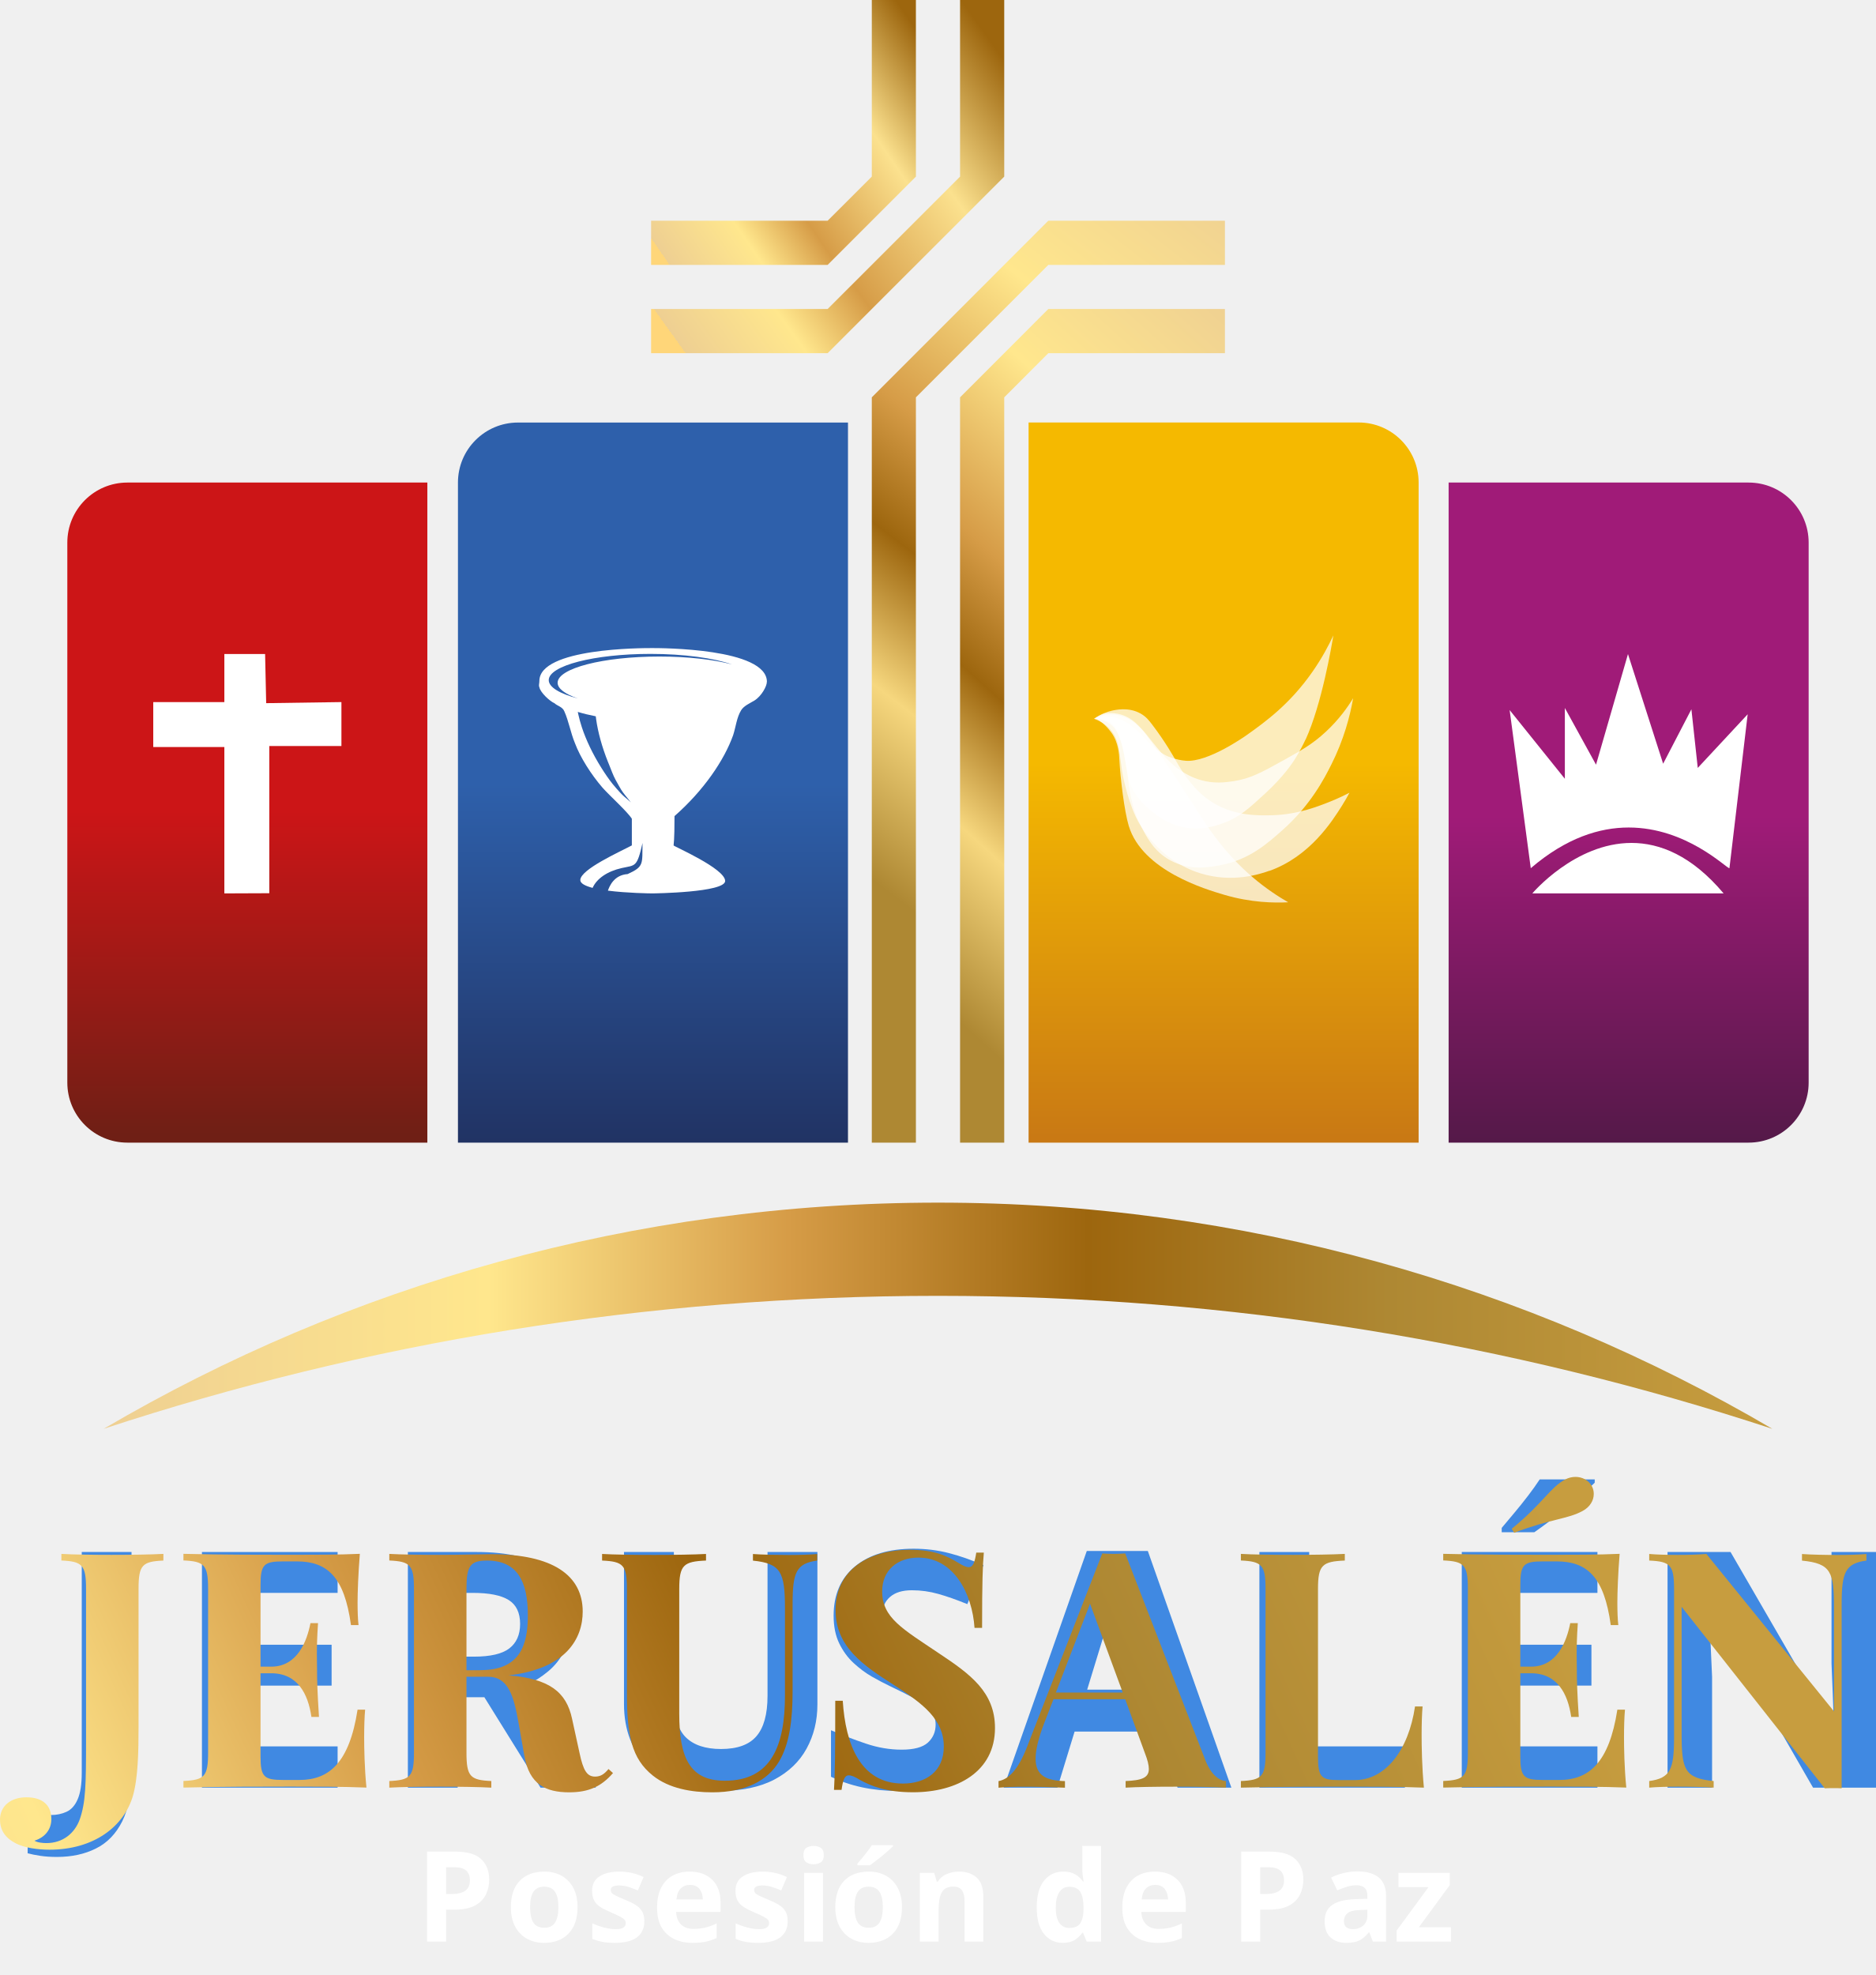
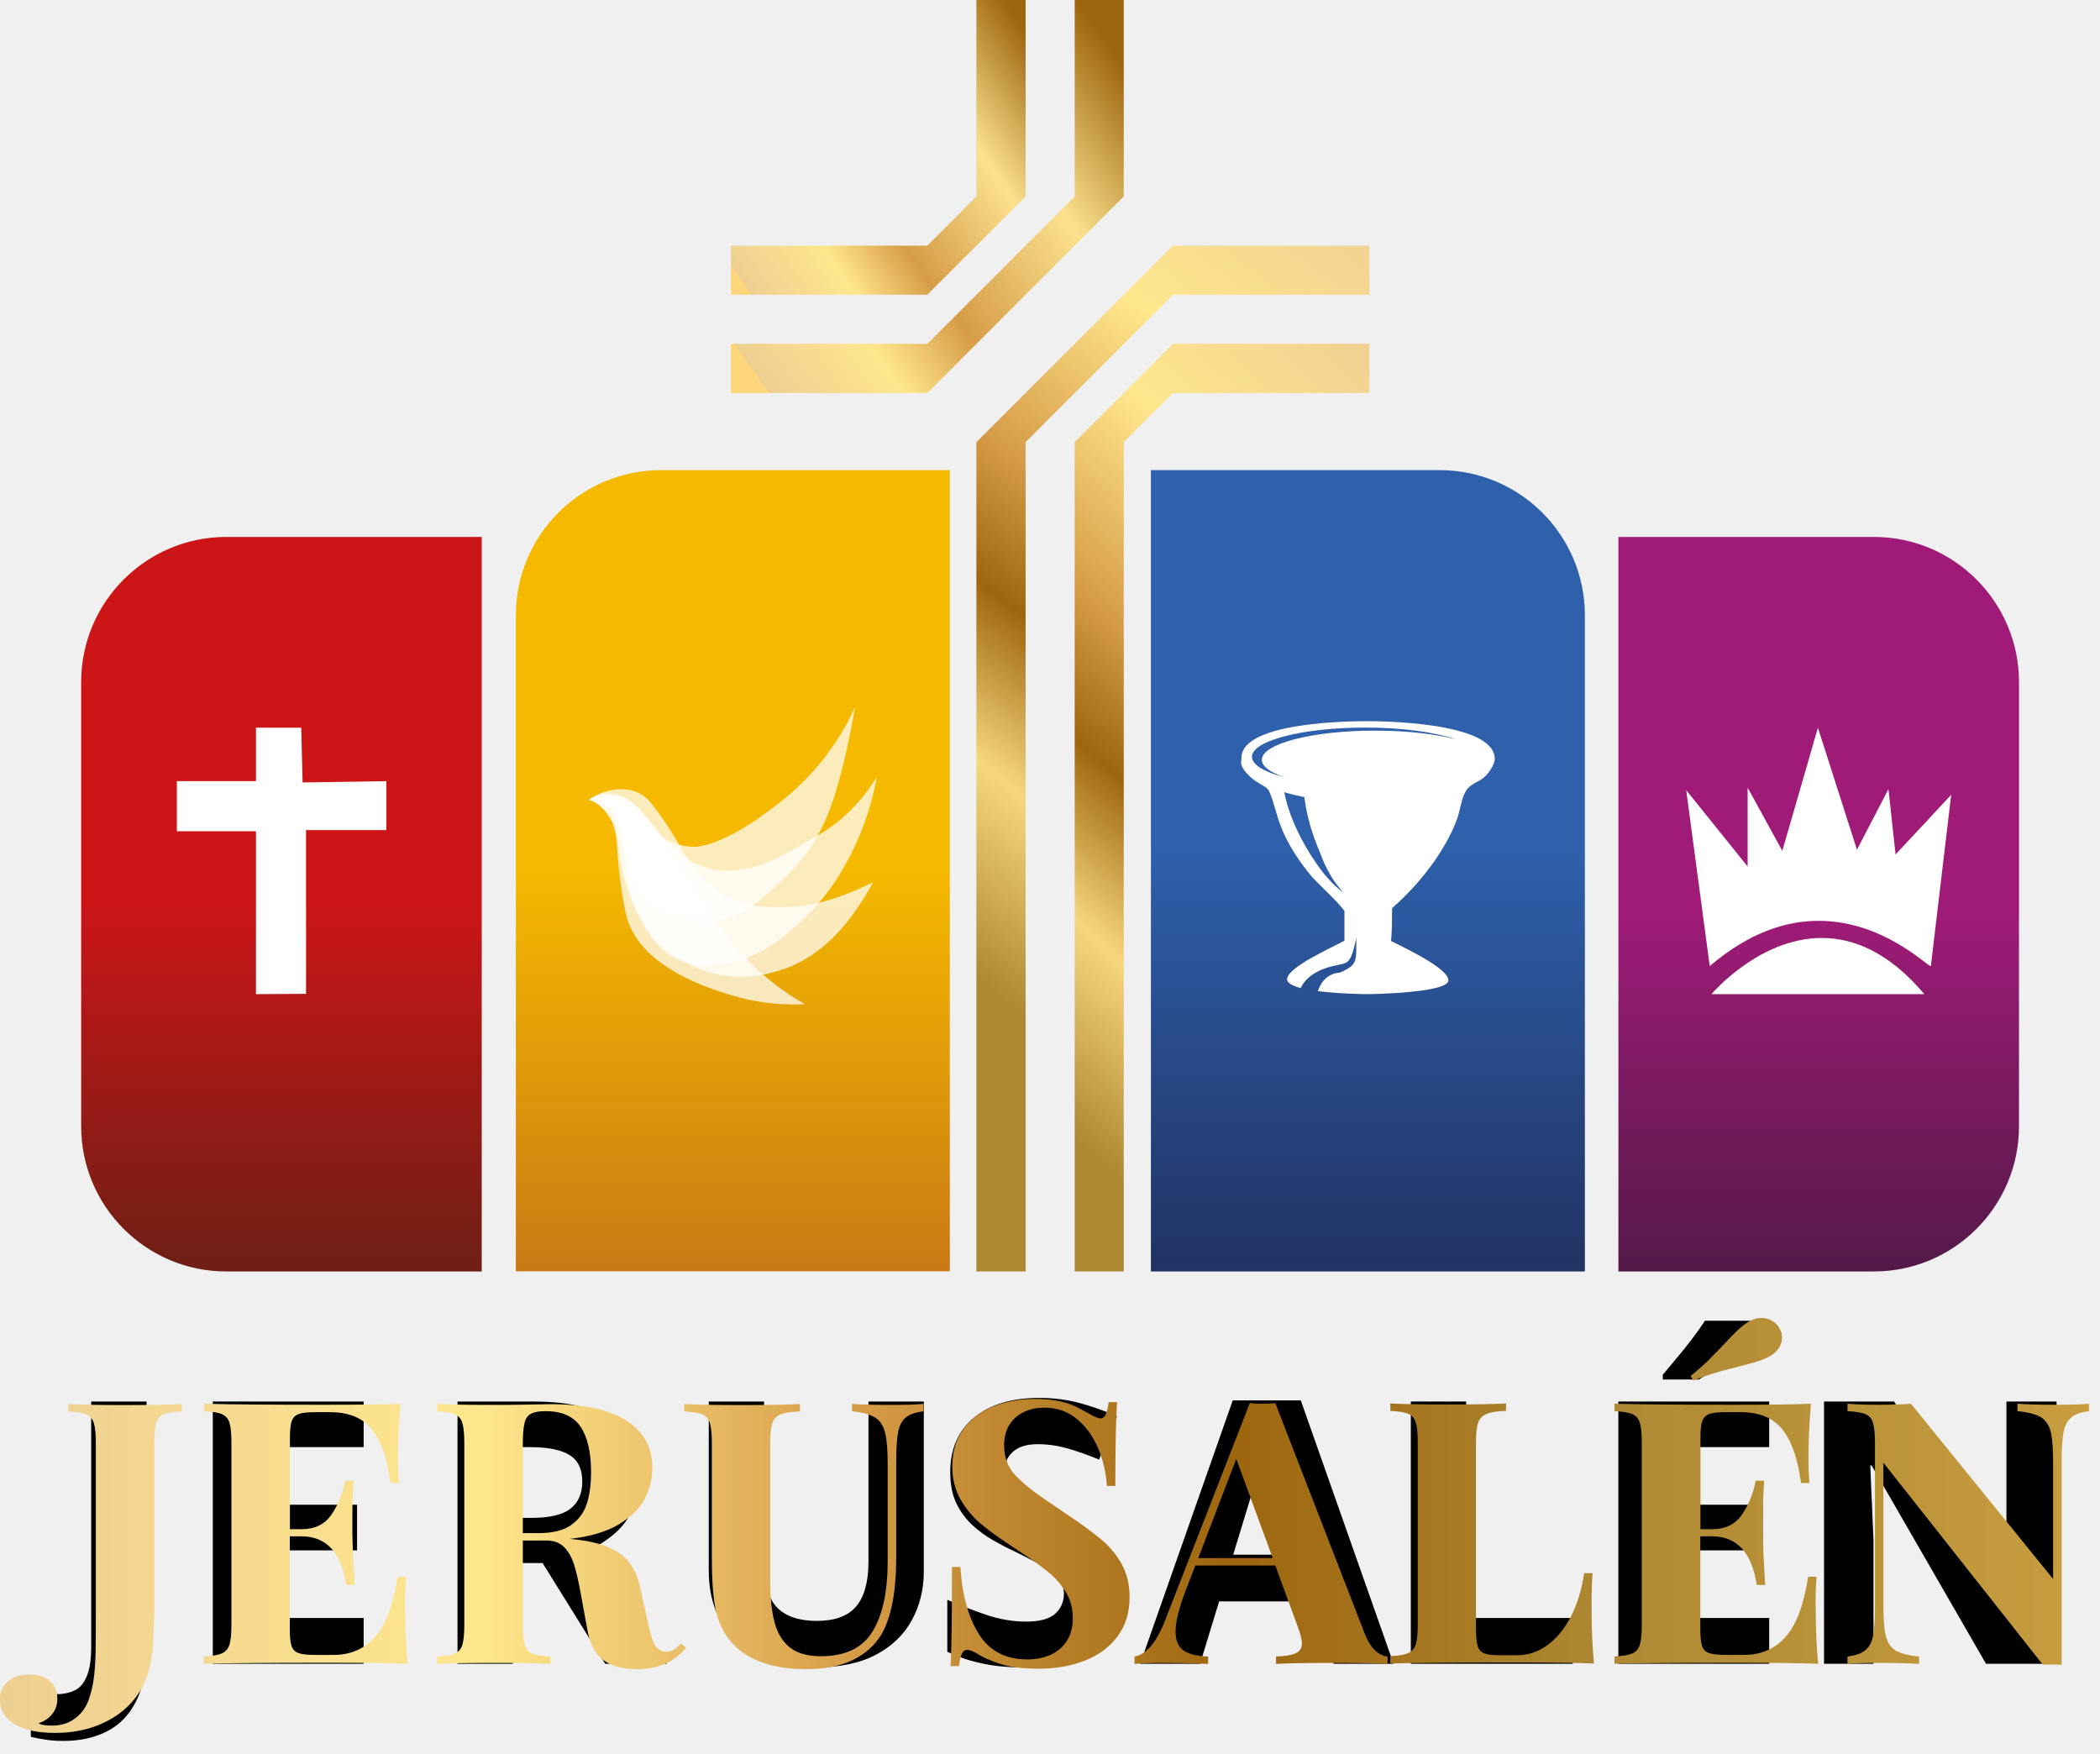
- <svg xmlns="http://www.w3.org/2000/svg" xmlns:xlink="http://www.w3.org/1999/xlink" viewBox="0 0 312.64 329.1">
+ <svg xmlns="http://www.w3.org/2000/svg" xmlns:xlink="http://www.w3.org/1999/xlink" viewBox="0 0 144.64 120.75">
  <defs>
    <style>
      .cls-1 {
+         letter-spacing: 0em;
+       }
+ 
+       .cls-2 {
        fill: #ddd;
        mix-blend-mode: hard-light;
      }

-       .cls-2 {
-         letter-spacing: -.02em;
-       }
- 
      .cls-3 {
-         fill: url(#Degradado_sin_nombre_33-8);
+         letter-spacing: -.01em;
      }

      .cls-4 {
        fill: url(#Nueva_muestra_de_degradado_3);
      }

      .cls-5 {
+         fill: url(#Degradado_sin_nombre_11);
+       }
+ 
+       .cls-6 {
        letter-spacing: 0em;
      }

-       .cls-6 {
-         fill: url(#Degradado_sin_nombre_11);
+       .cls-7 {
+         fill: url(#Degradado_sin_nombre_9-2);
      }

-       .cls-7 {
-         fill: #4089e2;
+       .cls-8, .cls-9 {
+         fill: #fff;
+       }
+ 
+       .cls-10 {
+         fill: url(#Nueva_muestra_de_degradado_5);
+       }
+ 
+       .cls-11 {
+         fill: url(#Degradado_sin_nombre_11-2);
+       }
+ 
+       .cls-12 {
+         isolation: isolate;
+       }
+ 
+       .cls-13 {
+         fill: url(#Nueva_muestra_de_degradado_4);
+       }
+ 
+       .cls-9 {
+         mix-blend-mode: screen;
+       }
+ 
+       .cls-14 {
+         fill: url(#Degradado_sin_nombre_9);
+       }
+ 
+       .cls-15 {
+         fill: url(#Nueva_muestra_de_degradado_2);
+       }
+ 
+       .cls-16 {
        font-family: PlayfairDisplaySC-Bold, 'Playfair Display SC';
-         font-size: 55px;
+         font-size: 25.3px;
        font-weight: 700;
      }

-       .cls-8 {
-         fill: url(#Degradado_sin_nombre_9-2);
-       }
- 
-       .cls-9, .cls-10, .cls-11 {
-         fill: #fff;
-       }
- 
-       .cls-12 {
+       .cls-17 {
        letter-spacing: -.02em;
      }

-       .cls-13 {
-         fill: url(#Degradado_sin_nombre_33-10);
-       }
- 
-       .cls-14 {
+       .cls-18 {
        letter-spacing: 0em;
      }

-       .cls-15 {
-         fill: url(#Nueva_muestra_de_degradado_5);
-       }
- 
-       .cls-16 {
-         letter-spacing: -.02em;
-       }
- 
-       .cls-17 {
-         fill: url(#Degradado_sin_nombre_11-2);
-       }
- 
-       .cls-18 {
-         isolation: isolate;
-       }
- 
      .cls-19 {
-         letter-spacing: 0em;
-       }
- 
-       .cls-20 {
-         fill: url(#Nueva_muestra_de_degradado_4);
-       }
- 
-       .cls-10 {
-         mix-blend-mode: screen;
-       }
- 
-       .cls-21 {
-         letter-spacing: 0em;
-       }
- 
-       .cls-22 {
-         letter-spacing: 0em;
-       }
- 
-       .cls-23 {
-         fill: url(#Degradado_sin_nombre_33-7);
-       }
- 
-       .cls-24 {
-         fill: url(#Degradado_sin_nombre_9);
-       }
- 
-       .cls-25 {
-         fill: url(#Nueva_muestra_de_degradado_2);
-       }
- 
-       .cls-26 {
-         letter-spacing: 0em;
-       }
- 
-       .cls-11 {
-         font-family: Montserrat-SemiBold, Montserrat;
-         font-size: 21px;
-         font-weight: 600;
-       }
- 
-       .cls-27 {
-         fill: url(#Degradado_sin_nombre_33-2);
-       }
- 
-       .cls-28 {
-         fill: url(#Degradado_sin_nombre_33-6);
-       }
- 
-       .cls-29 {
-         letter-spacing: -.03em;
-       }
- 
-       .cls-30 {
-         letter-spacing: .02em;
-       }
- 
-       .cls-31 {
-         letter-spacing: 0em;
-       }
- 
-       .cls-32 {
-         fill: url(#Degradado_sin_nombre_33-4);
-       }
- 
-       .cls-33 {
-         letter-spacing: -.02em;
-       }
- 
-       .cls-34 {
-         letter-spacing: -.01em;
-       }
- 
-       .cls-35 {
-         letter-spacing: 0em;
-       }
- 
-       .cls-36 {
-         fill: url(#Degradado_sin_nombre_33-3);
-       }
- 
-       .cls-37 {
-         fill: url(#Degradado_sin_nombre_33-5);
-       }
- 
-       .cls-38 {
-         fill: url(#Degradado_sin_nombre_33);
-       }
- 
-       .cls-39 {
-         fill: url(#Degradado_sin_nombre_33-9);
-       }
- 
-       .cls-40 {
-         letter-spacing: -.01em;
+         fill: url(#Degradado_sin_nombre_20);
      }
    </style>
-     <linearGradient id="Nueva_muestra_de_degradado_2" data-name="Nueva muestra de degradado 2" x1="108.82" y1="190.23" x2="108.82" y2="130.61" gradientUnits="userSpaceOnUse">
+     <linearGradient id="Nueva_muestra_de_degradado_4" data-name="Nueva muestra de degradado 4" x1="50.48" y1="87.49" x2="50.48" y2="60.07" gradientUnits="userSpaceOnUse">
+       <stop offset="0" stop-color="#c97914" />
+       <stop offset="1" stop-color="#f5b900" />
+     </linearGradient>
+     <linearGradient id="Nueva_muestra_de_degradado_3" data-name="Nueva muestra de degradado 3" x1="19.39" y1="86.95" x2="19.39" y2="62.15" gradientUnits="userSpaceOnUse">
+       <stop offset="0" stop-color="#6f1f15" />
+       <stop offset="1" stop-color="#cc1517" />
+     </linearGradient>
+     <linearGradient id="Nueva_muestra_de_degradado_5" data-name="Nueva muestra de degradado 5" x1="125.26" y1="87.38" x2="125.26" y2="62.57" gradientUnits="userSpaceOnUse">
+       <stop offset="0" stop-color="#551949" />
+       <stop offset="1" stop-color="#a01b78" />
+     </linearGradient>
+     <linearGradient id="Nueva_muestra_de_degradado_2" data-name="Nueva muestra de degradado 2" x1="94.22" y1="87.16" x2="94.22" y2="58.45" gradientUnits="userSpaceOnUse">
      <stop offset="0" stop-color="#213364" />
      <stop offset="1" stop-color="#2e60ab" />
    </linearGradient>
-     <linearGradient id="Nueva_muestra_de_degradado_3" data-name="Nueva muestra de degradado 3" x1="41.22" y1="189.05" x2="41.22" y2="135.14" gradientUnits="userSpaceOnUse">
-       <stop offset="0" stop-color="#6f1f15" />
-       <stop offset="1" stop-color="#cc1517" />
+     <linearGradient id="Degradado_sin_nombre_9" data-name="Degradado sin nombre 9" x1="51.44" y1="19.85" x2="72.7" y2="5.24" gradientUnits="userSpaceOnUse">
+       <stop offset="0" stop-color="#ffd679" />
+       <stop offset="0" stop-color="#eecf92" />
+       <stop offset=".23" stop-color="#ffe78d" />
+       <stop offset=".41" stop-color="#d69c47" />
+       <stop offset=".72" stop-color="#fbe18e" />
+       <stop offset="1" stop-color="#9d660e" />
    </linearGradient>
-     <linearGradient id="Nueva_muestra_de_degradado_5" data-name="Nueva muestra de degradado 5" x1="271.42" y1="190" x2="271.42" y2="136.05" gradientUnits="userSpaceOnUse">
-       <stop offset="0" stop-color="#551949" />
-       <stop offset="1" stop-color="#a01b78" />
+     <linearGradient id="Degradado_sin_nombre_9-2" data-name="Degradado sin nombre 9" x1="51.98" y1="25.67" x2="78.76" y2="6.51" xlink:href="#Degradado_sin_nombre_9" />
+     <linearGradient id="Degradado_sin_nombre_11" data-name="Degradado sin nombre 11" x1="100.18" y1="18.29" x2="57.43" y2="74.02" gradientUnits="userSpaceOnUse">
+       <stop offset="0" stop-color="#ffd679" />
+       <stop offset="0" stop-color="#eecf92" />
+       <stop offset=".22" stop-color="#ffe78d" />
+       <stop offset=".41" stop-color="#d69c47" />
+       <stop offset=".53" stop-color="#9d660e" />
+       <stop offset=".67" stop-color="#f6d77e" />
+       <stop offset=".84" stop-color="#ae8833" />
    </linearGradient>
-     <linearGradient id="Nueva_muestra_de_degradado_4" data-name="Nueva muestra de degradado 4" x1="203.92" y1="189.52" x2="203.92" y2="127.08" gradientUnits="userSpaceOnUse">
-       <stop offset="0" stop-color="#c97914" />
-       <stop offset="1" stop-color="#f5b900" />
-     </linearGradient>
-     <linearGradient id="Degradado_sin_nombre_33" data-name="Degradado sin nombre 33" x1="17.27" y1="219.25" x2="295.37" y2="219.25" gradientUnits="userSpaceOnUse">
+     <linearGradient id="Degradado_sin_nombre_11-2" data-name="Degradado sin nombre 11" x1="102.41" y1="29.46" x2="58.26" y2="78.32" xlink:href="#Degradado_sin_nombre_11" />
+     <linearGradient id="Degradado_sin_nombre_20" data-name="Degradado sin nombre 20" x1="0" y1="105.06" x2="143.89" y2="105.06" gradientUnits="userSpaceOnUse">
      <stop offset="0" stop-color="#ffd679" />
      <stop offset="0" stop-color="#eecf92" />
      <stop offset=".23" stop-color="#ffe78d" />
      <stop offset=".41" stop-color="#d69c47" />
      <stop offset=".59" stop-color="#9d660e" />
      <stop offset=".77" stop-color="#ae8833" />
      <stop offset="1" stop-color="#c79d3f" />
    </linearGradient>
-     <linearGradient id="Degradado_sin_nombre_9" data-name="Degradado sin nombre 9" x1="110.91" y1="43.16" x2="157.14" y2="11.4" gradientUnits="userSpaceOnUse">
-       <stop offset="0" stop-color="#ffd679" />
-       <stop offset="0" stop-color="#eecf92" />
-       <stop offset=".23" stop-color="#ffe78d" />
-       <stop offset=".41" stop-color="#d69c47" />
-       <stop offset=".72" stop-color="#fbe18e" />
-       <stop offset="1" stop-color="#9d660e" />
-     </linearGradient>
-     <linearGradient id="Degradado_sin_nombre_9-2" data-name="Degradado sin nombre 9" x1="112.08" y1="55.81" x2="170.31" y2="14.16" xlink:href="#Degradado_sin_nombre_9" />
-     <linearGradient id="Degradado_sin_nombre_11" data-name="Degradado sin nombre 11" x1="216.87" y1="39.77" x2="123.93" y2="160.94" gradientUnits="userSpaceOnUse">
-       <stop offset="0" stop-color="#ffd679" />
-       <stop offset="0" stop-color="#eecf92" />
-       <stop offset=".22" stop-color="#ffe78d" />
-       <stop offset=".41" stop-color="#d69c47" />
-       <stop offset=".53" stop-color="#9d660e" />
-       <stop offset=".67" stop-color="#f6d77e" />
-       <stop offset=".84" stop-color="#ae8833" />
-     </linearGradient>
-     <linearGradient id="Degradado_sin_nombre_11-2" data-name="Degradado sin nombre 11" x1="221.73" y1="64.07" x2="125.73" y2="170.3" xlink:href="#Degradado_sin_nombre_11" />
-     <linearGradient id="Degradado_sin_nombre_33-2" data-name="Degradado sin nombre 33" x1="-44.35" y1="371.56" x2="250.77" y2="236.17" xlink:href="#Degradado_sin_nombre_33" />
-     <linearGradient id="Degradado_sin_nombre_33-3" data-name="Degradado sin nombre 33" x1="-44.35" y1="371.56" x2="250.77" y2="236.17" xlink:href="#Degradado_sin_nombre_33" />
-     <linearGradient id="Degradado_sin_nombre_33-4" data-name="Degradado sin nombre 33" x1="-44.35" y1="371.56" x2="250.77" y2="236.17" xlink:href="#Degradado_sin_nombre_33" />
-     <linearGradient id="Degradado_sin_nombre_33-5" data-name="Degradado sin nombre 33" x1="-44.35" y1="371.56" x2="250.77" y2="236.17" xlink:href="#Degradado_sin_nombre_33" />
-     <linearGradient id="Degradado_sin_nombre_33-6" data-name="Degradado sin nombre 33" x1="-44.35" y1="371.56" x2="250.77" y2="236.17" xlink:href="#Degradado_sin_nombre_33" />
-     <linearGradient id="Degradado_sin_nombre_33-7" data-name="Degradado sin nombre 33" x1="-44.35" y1="371.56" x2="250.77" y2="236.17" xlink:href="#Degradado_sin_nombre_33" />
-     <linearGradient id="Degradado_sin_nombre_33-8" data-name="Degradado sin nombre 33" x1="-44.35" y1="371.56" x2="250.77" y2="236.17" xlink:href="#Degradado_sin_nombre_33" />
-     <linearGradient id="Degradado_sin_nombre_33-9" data-name="Degradado sin nombre 33" x1="-44.35" y1="371.56" x2="250.77" y2="236.17" xlink:href="#Degradado_sin_nombre_33" />
-     <linearGradient id="Degradado_sin_nombre_33-10" data-name="Degradado sin nombre 33" x1="-44.35" y1="371.56" x2="250.77" y2="236.17" xlink:href="#Degradado_sin_nombre_33" />
  </defs>
-   <g class="cls-18">
+   <g class="cls-12">
    <g id="Capa_2" data-name="Capa 2">
      <g id="Capa_2-2" data-name="Capa 2">
        <g>
+           <path class="cls-13" d="M45.53,32.38h19.89v55.18h-29.89v-45.18c0-5.52,4.48-10,10-10Z" />
+           <path class="cls-4" d="M15.59,36.98h17.59v50.59H15.59c-5.52,0-10-4.48-10-10v-30.59c0-5.52,4.48-10,10-10Z" />
+           <path class="cls-10" d="M111.47,36.98h17.59c5.52,0,10,4.48,10,10v30.59c0,5.52-4.48,10-10,10h-17.59v-50.59h0Z" />
+           <path class="cls-15" d="M79.27,32.38h19.89c5.52,0,10,4.48,10,10v45.19h-29.89v-55.19h0Z" />
          <g>
-             <g>
-               <g>
-                 <path class="cls-25" d="M86.32,70.41h55v119.99h-65v-109.99c0-5.52,4.48-10,10-10Z" />
-                 <path class="cls-4" d="M21.22,80.41h50v109.99H21.22c-5.52,0-10-4.48-10-10v-89.99c0-5.52,4.48-10,10-10Z" />
-                 <path class="cls-15" d="M241.42,80.41h50c5.52,0,10,4.48,10,10v89.99c0,5.52-4.48,10-10,10h-50v-109.99h0Z" />
-                 <path class="cls-20" d="M171.42,70.4h55c5.52,0,10,4.48,10,10v110h-65v-120h0Z" />
-               </g>
-               <path class="cls-38" d="M295.37,238.09c-43.75-14.38-90.49-22.16-139.05-22.16s-95.3,7.78-139.05,22.16c40.8-23.95,88.32-37.69,139.05-37.69s98.25,13.74,139.05,37.69Z" />
-               <g>
-                 <polygon class="cls-24" points="108.51 36.78 108.51 44.14 137.93 44.14 152.64 29.43 152.64 0 145.29 0 145.29 29.43 137.93 36.78 108.51 36.78" />
-                 <polygon class="cls-8" points="108.51 51.49 108.51 58.85 137.93 58.85 167.36 29.43 167.36 0 160 0 160 29.43 137.93 51.49 108.51 51.49" />
-                 <polygon class="cls-6" points="145.29 66.21 145.29 190.4 152.64 190.4 152.64 66.21 174.71 44.14 204.14 44.14 204.14 36.78 174.71 36.78 145.29 66.21" />
-                 <polygon class="cls-17" points="160 66.21 160 190.4 167.36 190.4 167.36 66.21 174.71 58.85 204.14 58.85 204.14 51.49 174.71 51.49 160 66.21" />
-               </g>
-             </g>
-             <g>
-               <g>
-                 <text class="cls-7" transform="translate(8.67 297.88)">
-                   <tspan x="0" y="0">J</tspan>
-                   <tspan class="cls-5" x="20.03" y="0">E</tspan>
-                   <tspan class="cls-29" x="54.35" y="0">R</tspan>
-                   <tspan class="cls-12" x="90.65" y="0">U</tspan>
-                   <tspan class="cls-40" x="127.29" y="0">S</tspan>
-                   <tspan class="cls-30" x="158.59" y="0">A</tspan>
-                   <tspan class="cls-22" x="196.26" y="0">L</tspan>
-                   <tspan class="cls-34" x="229.99" y="0">É</tspan>
-                   <tspan x="264.28" y="0">N</tspan>
-                 </text>
-                 <g>
-                   <path class="cls-27" d="M27.23,260.04c-3.52.16-4.14.73-4.14,4.73v23.01c0,4.03-.08,8.49-.94,11.47-1.48,5.08-6.47,8.97-13.91,8.97-1.96,0-4.14-.32-5.53-1.02-1.93-.97-2.71-2.31-2.71-4,0-2.23,1.77-3.71,4.4-3.71s4.16,1.26,4.16,3.63c0,1.61-.94,3.01-2.82,3.6.48.32,1.42.4,1.99.4,2.77,0,4.73-1.66,5.56-3.95.99-2.85,1.05-5.67,1.05-13.27v-25.14c0-4-.64-4.57-4.11-4.73v-1.1c1.8.11,4.97.16,8.35.16,3.2,0,6.61-.05,8.65-.16v1.1Z" />
-                   <path class="cls-36" d="M60.85,284.9c-.11,1.18-.16,2.82-.16,4.62,0,1.64.05,5.05.38,8.35-3.73-.16-8.89-.16-12.59-.16s-11.92,0-17.91.16v-1.1c3.49-.16,4.11-.73,4.11-4.73v-27.29c0-4-.64-4.57-4.11-4.73v-1.1c5.99.16,14.23.16,17.91.16,3.36,0,8.11,0,11.49-.16-.27,3.25-.38,6.55-.38,8.14,0,1.45.05,2.85.16,3.73h-1.26c-1.1-8.06-3.97-10.61-9.02-10.61h-2.26c-3.2,0-3.79.48-3.79,3.92v13.62h1.77c4.4,0,5.96-4.27,6.55-7.25h1.26c-.16,2.34-.19,3.92-.19,5.18,0,1.02.03,1.83.03,2.63,0,1.8.05,3.63.32,7.82h-1.26c-.56-3.87-2.31-7.28-6.71-7.28h-1.77v13.86c0,3.44.59,3.92,3.79,3.92h2.71c4.91,0,8.3-2.85,9.67-11.71h1.26Z" />
-                   <path class="cls-32" d="M102.15,295.46c-1.96,2.26-4.08,3.2-7.3,3.2-3.95,0-6.61-1.37-7.44-5.96l-.97-5.48c-.81-4.59-1.69-7.82-5.13-7.82h-3.57v12.65c0,4,.64,4.57,4.14,4.73v1.1c-1.99-.11-5.26-.16-8.33-.16-3.52,0-6.82.05-8.67.16v-1.1c3.49-.16,4.11-.73,4.11-4.73v-27.29c0-4-.64-4.57-4.11-4.73v-1.1c1.85.11,5.26.16,8.35.16,3.6,0,7.25-.11,8.65-.11,10.23,0,15.23,3.52,15.23,9.56,0,4.46-2.71,9.53-12.35,10.63h.03c6.66.56,9.59,2.69,10.55,7.25l1.24,5.67c.62,2.93,1.24,3.95,2.6,3.95.94,0,1.53-.43,2.23-1.26l.75.67ZM80.1,278.3c6.5,0,7.87-4.08,7.87-9.13,0-5.77-1.83-9.13-6.82-9.13-2.82,0-3.41.94-3.41,4.73v13.54h2.36Z" />
-                   <path class="cls-37" d="M136.2,260.04c-3.49.48-4.11,1.93-4.11,7.25v14.58c0,4.78-.54,8.78-2.26,11.66-1.88,3.14-5.53,5.13-11.12,5.13-3.44,0-7.2-.62-9.91-2.79-3.57-2.85-4.32-6.77-4.32-13.83v-17.27c0-4-.62-4.57-4.14-4.73v-1.1c1.88.11,5.21.16,8.62.16s6.66-.05,8.7-.16v1.1c-3.73.16-4.46.73-4.46,4.73v20.76c0,7.36,1.75,11.2,7.6,11.2,7.76,0,10.02-5.88,10.02-14.23v-14.53c0-6.04-.72-7.44-5.34-7.92v-1.1c1.42.11,3.97.16,5.93.16,1.75,0,3.65-.05,4.78-.16v1.1Z" />
-                   <path class="cls-28" d="M140.45,283.4c.46,7.33,2.98,13.8,10.02,13.8,3.84,0,6.82-2.04,6.82-6.15,0-4.51-3.41-7.12-8.24-10.23-5.24-3.33-9.8-6.42-9.8-12.54,0-6.93,5.88-10.04,12.33-10.04,4.3,0,6.31,1.1,8.03,2.12.89.54,1.37.78,1.85.78.72,0,.99-.83,1.24-2.42h1.26c-.19,2.17-.29,4.81-.29,12.54h-1.26c-.38-5.72-3.46-11.71-9.35-11.71-3.52,0-6.04,2.12-6.04,5.61,0,4.43,3.36,6.23,9.51,10.37,5.21,3.46,9.29,6.45,9.29,12.41,0,7.25-6.26,10.71-13.64,10.71-4.57,0-6.98-1.05-8.84-2.04-.89-.56-1.45-.78-1.88-.78-.72,0-.99.83-1.21,2.42h-1.26c.16-2.58.21-6.1.21-14.85h1.26Z" />
-                   <path class="cls-23" d="M200.86,293.26c1.02,2.63,2.42,3.46,3.46,3.52v1.1c-2.18-.11-5.34-.16-8.35-.16-3.41,0-6.55.05-8.38.16v-1.1c2.63-.11,3.87-.51,3.87-2.01,0-.64-.21-1.5-.64-2.6l-3.3-9.02h-11.95l-1.48,3.81c-1.05,2.69-1.5,4.65-1.5,6.1,0,2.9,1.88,3.65,4.89,3.73v1.1c-2.5-.11-4.57-.16-6.85-.16-1.61,0-3.12.05-4.22.16v-1.1c1.61-.3,3.22-1.72,4.78-5.77l12.51-32.17c.59.05,1.24.08,1.91.08s1.32-.03,1.91-.08l13.35,34.43ZM181.66,267.23l-5.69,14.8h11.14l-5.45-14.8Z" />
-                   <path class="cls-3" d="M224.11,260.04c-3.73.16-4.46.73-4.46,4.73v27.93c0,3.44.56,3.92,3.46,3.92h2.69c5.08,0,8.94-4.94,10.02-12.27h1.26c-.11,1.26-.16,2.96-.16,4.83,0,1.72.05,5.26.38,8.7-3.73-.16-8.89-.16-12.59-.16s-11.92,0-17.91.16v-1.1c3.49-.16,4.11-.73,4.11-4.73v-27.29c0-4-.64-4.57-4.11-4.73v-1.1c1.85.11,5.16.16,8.67.16,3.2,0,6.61-.05,8.65-.16v1.1Z" />
-                   <path class="cls-39" d="M270.81,284.9c-.11,1.18-.16,2.82-.16,4.62,0,1.64.05,5.05.38,8.35-3.73-.16-8.89-.16-12.6-.16s-11.92,0-17.91.16v-1.1c3.49-.16,4.11-.73,4.11-4.73v-27.29c0-4-.64-4.57-4.11-4.73v-1.1c5.99.16,14.23.16,17.91.16,3.36,0,8.11,0,11.49-.16-.27,3.25-.38,6.55-.38,8.14,0,1.45.05,2.85.16,3.73h-1.26c-1.1-8.06-3.97-10.61-9.02-10.61h-2.26c-3.2,0-3.79.48-3.79,3.92v13.62h1.77c4.4,0,5.96-4.27,6.55-7.25h1.26c-.16,2.34-.19,3.92-.19,5.18,0,1.02.03,1.83.03,2.63,0,1.8.05,3.63.32,7.82h-1.26c-.56-3.87-2.31-7.28-6.71-7.28h-1.77v13.86c0,3.44.59,3.92,3.79,3.92h2.71c4.92,0,8.3-2.85,9.67-11.71h1.26ZM251.93,254.75c5.24-4.27,6.39-6.88,8.92-8.22.54-.29,1.13-.43,1.72-.43,1.1,0,2.2.54,2.74,1.58.21.4.3.83.3,1.26,0,1.1-.64,2.17-1.83,2.82-2.47,1.37-5.32,1.32-11.44,3.65l-.4-.67Z" />
-                   <path class="cls-13" d="M311.06,260.04c-3.52.48-4.14,1.93-4.14,7.25v30.7c-.4-.03-.86-.03-1.32-.03-.48,0-.97,0-1.5.03l-23.85-30.24v21.11c0,6.04.48,7.44,5.34,7.92v1.1c-1.42-.11-3.97-.16-5.96-.16-1.72,0-3.62.05-4.78.16v-1.1c3.52-.48,4.14-1.93,4.14-7.25v-24.76c0-4-.64-4.57-4.14-4.73v-1.1c1.16.11,3.06.16,4.78.16s3.46-.05,4.75-.16l21.27,26.24v-17.21c0-6.04-.48-7.44-5.34-7.92v-1.1c1.42.11,3.97.16,5.96.16,1.72,0,3.63-.05,4.78-.16v1.1Z" />
-                 </g>
-               </g>
-               <text class="cls-11" transform="translate(69.28 323.54)">
-                 <tspan class="cls-16" x="0" y="0">P</tspan>
-                 <tspan x="14.92" y="0">o</tspan>
-                 <tspan class="cls-19" x="28.46" y="0">s</tspan>
-                 <tspan x="39.29" y="0">e</tspan>
-                 <tspan class="cls-35" x="52.35" y="0">s</tspan>
-                 <tspan class="cls-26" x="63.1" y="0">i</tspan>
-                 <tspan class="cls-31" x="68.99" y="0">ó</tspan>
-                 <tspan class="cls-14" x="82.38" y="0">n </tspan>
-                 <tspan class="cls-21" x="102.56" y="0">d</tspan>
-                 <tspan x="116.82" y="0">e </tspan>
-                 <tspan class="cls-33" x="135.68" y="0">P</tspan>
-                 <tspan class="cls-2" x="150.6" y="0">a</tspan>
-                 <tspan x="162.91" y="0">z</tspan>
-               </text>
-             </g>
+             <polygon class="cls-14" points="50.34 16.92 50.34 20.3 63.87 20.3 70.64 13.53 70.64 0 67.25 0 67.25 13.53 63.87 16.92 50.34 16.92" />
+             <polygon class="cls-7" points="50.34 23.68 50.34 27.07 63.87 27.07 77.4 13.53 77.4 0 74.02 0 74.02 13.53 63.87 23.68 50.34 23.68" />
+             <polygon class="cls-5" points="67.25 30.45 67.25 87.57 70.64 87.57 70.64 30.45 80.79 20.3 94.32 20.3 94.32 16.92 80.79 16.92 67.25 30.45" />
+             <polygon class="cls-11" points="74.02 30.45 74.02 87.57 77.4 87.57 77.4 30.45 80.79 27.07 94.32 27.07 94.32 23.68 80.79 23.68 74.02 30.45" />
+           </g>
+           <polygon class="cls-8" points="17.63 50.12 17.63 53.8 12.18 53.8 12.18 57.25 17.63 57.25 17.63 68.47 21.08 68.45 21.08 57.17 26.61 57.17 26.61 53.8 20.84 53.89 20.75 50.12 17.63 50.12" />
+           <g>
+             <path class="cls-9" d="M117.88,68.47h14.66c-2.44-2.9-4.89-3.87-7.06-3.87-4.34,0-7.6,3.87-7.6,3.87" />
+             <path class="cls-9" d="M122.76,58.6l-2.39-4.35v5.43l-4.23-5.26,1.62,12.12c5.46-4.68,10.24-3.12,12.93-1.56,1.36.79,2.19,1.58,2.3,1.56l1.4-11.8-3.83,4.11-.49-4.5-2.17,4.17-2.69-8.4-2.45,8.48Z" />
+           </g>
+           <path class="cls-8" d="M88.46,54.56c.42.13.88.24,1.38.34,0,.08.02.15.03.23.14,1.01.45,2.14.92,3.29.03.06.05.13.08.19.17.42.3.8.49,1.15.02.04.04.08.06.12.12.21.25.46.37.65.19.3.4.53.6.79.05.06.09.12.14.18l-.1-.09c-.25-.22-.5-.41-.74-.67-.18-.2-.39-.42-.56-.64-.29-.37-.58-.79-.86-1.23-.66-1.05-1.18-2.14-1.5-3.11-.11-.33-.21-.69-.27-.98-.01-.07-.03-.13-.04-.2M102.95,52.26c0-2.59-8.17-2.59-8.79-2.59-.82,0-8.65,0-8.65,2.52,0,.2-.07.34,0,.48.07.41.82,1.09,1.16,1.23.2.2.61.27.75.61.34.75.48,1.63.82,2.45.41,1.09,1.23,2.38,2.11,3.41.54.61,1.91,1.84,2.25,2.38v2.04c-.89.48-3.95,1.84-3.95,2.66,0,.26.38.45.94.6.32-.72,1.14-1.27,2.23-1.52,1.06-.24,1.17-.02,1.6-1.92-.03,1.6.14,1.81-1.14,2.38-1.05.07-1.39.93-1.51,1.27,1.47.19,3.21.21,3.4.21.14,0,5.59-.07,5.59-.95,0-.95-3.95-2.66-3.95-2.72,0-.2.07-.2.07-2.25,2.25-1.98,3.81-4.29,4.5-6.2.2-.61.27-1.36.61-1.91.2-.34.68-.54,1.02-.75.54-.34.95-1.09.95-1.43M86.23,52.12c0-1.11,3.49-2.01,7.8-2.01,2.56,0,4.82.32,6.25.81-1.42-.37-3.39-.6-5.57-.6-4.31,0-7.8.9-7.8,2.01,0,.45.58.87,1.55,1.2-1.38-.36-2.23-.86-2.23-1.41" />
+           <g>
+             <path class="cls-2" d="M40.9,55.2s.48.26.99.97c.54.75.58,1.72.6,2,.07,1.48.39,4.04.72,5.13,1.04,3.44,5.9,4.87,7.33,5.29,2.04.6,3.8.63,4.89.57-.7-.4-1.7-1.03-2.77-1.95-2.25-1.93-3.59-4.05-4.72-5.86-.09-.14-1.6-2.58-3.44-5.06-.37-.5-1.02-1.35-2.1-1.57-.78-.16-1.21-.07-1.85.37.12-.08.22.03.34.11Z" />
+             <path class="cls-2" d="M54,66.73c-.67.24-2.82.97-5.32.19-3.15-.99-4.61-3.65-4.92-4.31-.74-1.58-1.04-3.42-1.04-3.42-.23-1.41-.17-2.5-.98-3.36-.4-.42-.86-.63-1.18-.74.53-.39,1.03-.55,1.33-.62.29-.07,1.31-.31,2.23.21.41.23.64.52.89.84,1.02,1.33,1.69,2.53,1.85,2.81.34.59,1.17,2.05,2.53,3,1.77,1.24,3.81,1.18,4.89,1.14,1.93-.06,3.5-.69,4.45-1.07.59-.24,1.07-.47,1.41-.65-.13.25-.32.59-.57.99-.76,1.21-2.46,3.89-5.56,5Z" />
+             <path class="cls-2" d="M58.72,58.62c-.52,1.03-1.57,3.07-3.71,4.98-1.16,1.04-2.54,2.26-4.7,2.69-.9.18-2.4.47-3.92-.35-1.28-.7-1.86-1.87-2.32-2.77-.69-1.38-.87-3.03-.91-3.36-.02-.16-.09-.72-.22-1.46-.16-.89-.28-1.31-.4-1.66-.23-.63-.34-.94-.65-1.2-.48-.4-1.08-.41-1.34-.39.13-.08.33-.16.59-.24.74-.21,1.37-.02,1.59.05.58.19.94.51,1.3.83.38.34.52.56.96,1.1.59.72.93,1.15,1.33,1.52.32.3,1.13,1.05,2.36,1.41,1.06.31,1.95.19,2.57.09,1.26-.19,2.1-.65,3.74-1.56,1.4-.78,2.29-1.27,3.31-2.22,1.02-.95,1.68-1.9,2.09-2.57-.24,1.36-.71,3.16-1.68,5.11Z" />
+             <path class="cls-2" d="M56.76,56.68c-.4.87-.86,1.58-.86,1.58-.16.25-.84,1.28-2.22,2.55-1.28,1.18-2.02,1.86-3.26,2.3-.57.2-1.54.53-2.79.34-1.33-.21-2.21-.9-2.63-1.24-.42-.34-1.44-1.17-1.8-2.49-.01-.05-.07-.38-.19-1.04-.24-1.34-.27-1.62-.46-2.07-.19-.44-.35-.8-.74-1.09-.46-.34-1-.42-1.25-.42.09-.05.25-.06.42-.11.09-.03.53-.15,1.16,0,.76.18,1.3.64,1.73,1.02.64.56.61.75,1.33,1.32.28.23.55.44.96.63,0,0,.64.3,1.43.36,1.68.12,4.46-1.82,4.69-1.99,1.41-1.01,3.28-2.36,5.01-4.83.77-1.09,1.28-2.09,1.6-2.79-.13.76-.88,5.27-2.13,7.99Z" />
          </g>
          <g>
-             <polygon class="cls-9" points="37.39 108.98 37.39 116.99 25.54 116.99 25.54 124.48 37.39 124.48 37.39 148.87 44.88 148.84 44.88 124.31 56.9 124.31 56.9 116.99 44.36 117.17 44.18 108.98 37.39 108.98" />
+             <text class="cls-16" transform="translate(4 114.59)">
+               <tspan x="0" y="0">JE</tspan>
+               <tspan class="cls-18" x="25.23" y="0">R</tspan>
+               <tspan class="cls-1" x="42.66" y="0">U</tspan>
+               <tspan class="cls-3" x="60.09" y="0">S</tspan>
+               <tspan class="cls-17" x="74.53" y="0">A</tspan>
+               <tspan class="cls-6" x="90.89" y="0">LÉN</tspan>
+             </text>
            <g>
-               <path class="cls-10" d="M255.37,148.87h31.88c-5.31-6.31-10.63-8.41-15.35-8.41-9.45,0-16.53,8.41-16.53,8.41" />
-               <path class="cls-10" d="M265.99,127.43l-5.2-9.46v11.8l-9.2-11.45,3.52,26.35c11.87-10.17,22.27-6.78,28.12-3.39,2.96,1.71,4.75,3.43,4.99,3.39l3.04-25.65-8.32,8.94-1.06-9.77-4.71,9.07-5.86-18.27-5.33,18.45Z" />
-             </g>
-             <path class="cls-9" d="M96.3,118.63c.92.28,1.92.52,2.99.73.02.17.04.34.06.5.31,2.19.99,4.66,1.99,7.15.06.14.11.27.17.41.37.91.65,1.73,1.07,2.51.05.08.09.17.14.25.26.46.54.99.8,1.41.41.66.86,1.14,1.31,1.72.1.13.2.26.31.39l-.22-.2c-.55-.49-1.08-.88-1.6-1.46-.39-.43-.84-.92-1.22-1.4-.64-.8-1.27-1.72-1.87-2.68-1.44-2.29-2.56-4.64-3.26-6.77-.24-.72-.45-1.5-.59-2.14-.03-.14-.06-.29-.09-.43M127.81,113.62c0-5.63-17.77-5.63-19.11-5.63-1.78,0-18.81,0-18.81,5.48,0,.44-.15.74,0,1.04.15.89,1.78,2.37,2.52,2.67.44.44,1.33.59,1.63,1.33.74,1.63,1.04,3.55,1.78,5.33.89,2.37,2.67,5.18,4.59,7.41,1.18,1.33,4.15,4,4.89,5.18v4.44c-1.93,1.04-8.59,4-8.59,5.78,0,.56.83.98,2.05,1.3.7-1.57,2.48-2.77,4.84-3.3,2.3-.52,2.54-.04,3.48-4.18-.07,3.48.3,3.92-2.48,5.18-2.29.16-3.03,2.03-3.29,2.76,3.2.41,6.98.46,7.4.46.3,0,12.14-.15,12.14-2.07,0-2.07-8.59-5.78-8.59-5.92,0-.44.15-.44.15-4.89,4.89-4.3,8.29-9.33,9.77-13.48.44-1.33.59-2.96,1.33-4.15.44-.74,1.48-1.18,2.22-1.63,1.18-.74,2.07-2.37,2.07-3.11M91.45,113.33c0-2.41,7.59-4.37,16.96-4.37,5.56,0,10.49.69,13.58,1.75-3.08-.81-7.36-1.31-12.1-1.31-9.37,0-16.96,1.96-16.96,4.37,0,.98,1.26,1.89,3.38,2.62-3-.79-4.86-1.87-4.86-3.06" />
-             <g>
-               <path class="cls-1" d="M183.09,120.01s1.04.57,2.15,2.1c1.18,1.62,1.27,3.74,1.3,4.34.16,3.22.85,8.78,1.57,11.16,2.26,7.48,12.82,10.58,15.94,11.5,4.43,1.3,8.26,1.36,10.64,1.24-1.52-.87-3.69-2.25-6.02-4.25-4.89-4.19-7.8-8.8-10.26-12.74-.19-.3-3.49-5.6-7.47-10.99-.8-1.08-2.21-2.93-4.57-3.41-1.69-.35-2.64-.15-4.03.81.26-.18.48.07.75.24Z" />
-               <path class="cls-1" d="M211.57,145.09c-1.46.52-6.12,2.12-11.56.42-6.86-2.14-10.03-7.94-10.71-9.37-1.61-3.44-2.26-7.44-2.26-7.44-.5-3.05-.36-5.43-2.13-7.3-.86-.91-1.86-1.37-2.57-1.62,1.16-.84,2.24-1.19,2.89-1.34.63-.15,2.84-.67,4.84.45.88.49,1.4,1.12,1.93,1.83,2.21,2.89,3.66,5.49,4.02,6.12.74,1.29,2.55,4.45,5.5,6.51,3.86,2.7,8.29,2.56,10.64,2.49,4.2-.13,7.62-1.51,9.67-2.33,1.28-.52,2.32-1.03,3.06-1.41-.28.53-.69,1.28-1.24,2.15-1.66,2.63-5.34,8.45-12.1,10.87Z" />
-               <path class="cls-1" d="M221.84,127.46c-1.12,2.24-3.4,6.67-8.07,10.83-2.53,2.25-5.52,4.92-10.23,5.84-1.95.38-5.21,1.02-8.51-.77-2.79-1.51-4.05-4.06-5.04-6.03-1.51-3-1.88-6.6-1.97-7.31-.04-.36-.19-1.56-.47-3.18-.34-1.93-.6-2.84-.88-3.61-.49-1.37-.74-2.05-1.4-2.61-1.04-.87-2.35-.9-2.91-.86.29-.17.72-.35,1.28-.51,1.61-.46,2.98-.04,3.45.12,1.26.41,2.04,1.1,2.83,1.81.82.73,1.14,1.22,2.09,2.4,1.27,1.57,2.02,2.5,2.89,3.31.7.66,2.46,2.29,5.13,3.07,2.31.68,4.23.41,5.59.2,2.73-.42,4.57-1.41,8.13-3.39,3.05-1.69,4.98-2.76,7.21-4.84,2.22-2.06,3.66-4.13,4.55-5.59-.52,2.96-1.53,6.88-3.66,11.11Z" />
-               <path class="cls-1" d="M217.57,123.23c-.87,1.89-1.87,3.43-1.87,3.43-.35.54-1.83,2.78-4.82,5.53-2.78,2.56-4.38,4.03-7.1,5-1.23.44-3.35,1.16-6.06.74-2.9-.45-4.79-1.95-5.73-2.7-.92-.75-3.14-2.54-3.92-5.42-.03-.1-.16-.82-.41-2.25-.52-2.91-.58-3.52-1-4.51-.41-.96-.75-1.75-1.61-2.37-1.01-.73-2.18-.91-2.71-.9.2-.11.54-.12.91-.23.2-.06,1.15-.33,2.52-.01,1.66.39,2.82,1.38,3.77,2.21,1.4,1.23,1.33,1.62,2.9,2.87.62.5,1.2.96,2.09,1.37,0,0,1.4.65,3.11.78,3.66.27,9.69-3.97,10.2-4.33,3.08-2.19,7.13-5.12,10.88-10.49,1.66-2.38,2.78-4.54,3.49-6.07-.27,1.66-1.92,11.46-4.63,17.37Z" />
+               <path class="cls-19" d="M11.29,97.39c-.26.11-.43.3-.52.59-.09.29-.14.75-.14,1.38v10.77c0,1.13-.03,2.11-.08,2.94s-.17,1.55-.35,2.15c-.23.79-.64,1.5-1.22,2.12-.58.62-1.31,1.11-2.2,1.47-.89.36-1.88.54-2.98.54s-1.92-.16-2.56-.48c-.83-.41-1.25-1.02-1.25-1.82,0-.52.19-.94.56-1.25.37-.32.86-.47,1.47-.47s1.06.15,1.41.44c.35.29.52.71.52,1.24,0,.38-.11.72-.33,1.01-.22.3-.54.52-.96.66.17.12.47.17.91.17.62,0,1.15-.16,1.59-.49.44-.33.77-.77.96-1.32.15-.44.26-.9.33-1.38.07-.49.11-1.06.13-1.73.02-.67.02-1.66.02-2.99v-11.56c0-.63-.05-1.1-.14-1.38-.09-.29-.27-.48-.53-.59s-.67-.17-1.23-.2v-.51c.84.05,2.12.07,3.85.07s3.03-.02,3.96-.07v.51c-.57.02-.98.09-1.24.2Z" />
+               <path class="cls-19" d="M27.91,110.75c0,1.55.06,2.83.17,3.84-1.14-.05-3.08-.07-5.79-.07-3.67,0-6.42.02-8.24.07v-.51c.56-.02.97-.09,1.22-.2.25-.11.43-.3.53-.59.09-.29.14-.75.14-1.38v-12.55c0-.63-.05-1.1-.14-1.38-.09-.29-.27-.48-.53-.59s-.66-.17-1.22-.2v-.51c1.82.05,4.57.07,8.24.07,2.48,0,4.24-.02,5.29-.07-.12,1.39-.17,2.64-.17,3.74,0,.75.02,1.32.07,1.72h-.58c-.17-1.23-.44-2.19-.79-2.9-.35-.71-.8-1.21-1.35-1.52-.54-.3-1.21-.46-2.01-.46h-1.04c-.53,0-.91.04-1.14.13-.24.09-.39.25-.48.49-.08.24-.12.63-.12,1.18v6.26h.8c.91,0,1.59-.33,2.05-.99.46-.66.78-1.44.96-2.35h.58c-.06.83-.09,1.63-.09,2.38v1.21c.01.86.06,2.05.16,3.59h-.58c-.34-2.23-1.37-3.35-3.09-3.35h-.8v6.37c0,.54.04.94.12,1.18.08.24.24.41.48.49.23.09.62.13,1.14.13h1.25c1.19,0,2.15-.41,2.88-1.24.74-.82,1.26-2.21,1.56-4.15h.58c-.05.55-.07,1.26-.07,2.12Z" />
+               <path class="cls-19" d="M45.75,114.61c-.52.23-1.15.35-1.88.35-.97,0-1.74-.21-2.31-.62s-.94-1.12-1.11-2.12l-.46-2.52c-.15-.81-.3-1.47-.46-1.97-.16-.5-.39-.89-.69-1.19-.3-.29-.7-.44-1.19-.44h-1.64v5.82c0,.63.04,1.1.14,1.38.09.29.26.49.52.59.25.11.67.17,1.24.2v.51c-.9-.05-2.17-.07-3.82-.07-1.8,0-3.13.02-3.99.07v-.51c.56-.02.97-.09,1.22-.2.25-.11.43-.3.52-.59.09-.29.14-.75.14-1.38v-12.55c0-.63-.05-1.1-.14-1.38-.09-.29-.27-.48-.52-.59-.26-.11-.66-.17-1.22-.2v-.51c.86.05,2.14.07,3.84.07.67,0,1.42,0,2.25-.02.82-.02,1.4-.03,1.72-.03,2.32,0,4.07.38,5.25,1.14s1.77,1.85,1.77,3.25c0,.75-.18,1.46-.53,2.14-.35.68-.96,1.26-1.8,1.76s-1.97.83-3.36.99h.02c1.02.09,1.86.26,2.51.52s1.17.61,1.54,1.07c.37.46.63,1.04.78,1.75l.58,2.61c.14.68.3,1.16.48,1.42.18.26.43.4.75.4.2,0,.37-.06.52-.15s.31-.23.49-.43l.35.31c-.46.52-.95.89-1.48,1.12ZM39.31,105.05c.53-.36.9-.85,1.1-1.46.2-.61.3-1.34.3-2.2,0-1.38-.25-2.43-.73-3.14-.49-.71-1.29-1.06-2.4-1.06-.45,0-.79.06-1.01.18s-.37.33-.44.63-.12.76-.12,1.37v6.22h1.09c.95,0,1.69-.18,2.22-.54Z" />
+               <path class="cls-19" d="M62.4,97.62c-.26.21-.44.53-.53.96s-.14,1.08-.14,1.95v6.71c0,2.41-.35,4.2-1.04,5.36-.46.75-1.12,1.33-1.98,1.74s-1.91.62-3.16.62c-1.94,0-3.46-.42-4.56-1.27-.54-.43-.94-.93-1.23-1.49s-.48-1.23-.58-2c-.1-.76-.15-1.72-.15-2.88v-7.94c0-.63-.05-1.1-.14-1.38-.09-.29-.27-.48-.53-.59-.26-.11-.67-.17-1.23-.2v-.51c.87.05,2.18.07,3.94.07s3.09-.02,4.03-.07v.51c-.61.02-1.05.09-1.33.2-.28.11-.46.3-.57.59-.1.29-.15.75-.15,1.38v9.53c0,1.19.11,2.15.32,2.9.21.75.58,1.31,1.08,1.69.51.38,1.2.57,2.09.57,1.68,0,2.87-.57,3.56-1.71.7-1.14,1.04-2.75,1.04-4.84v-6.68c0-.98-.06-1.71-.18-2.18s-.35-.82-.69-1.03-.87-.36-1.59-.43v-.51c.63.05,1.54.07,2.73.07.94,0,1.67-.02,2.2-.07v.51c-.55.07-.96.21-1.22.43Z" />
+               <path class="cls-19" d="M67.41,112.53c.73,1.17,1.85,1.76,3.35,1.76.59,0,1.13-.11,1.6-.32.47-.21.85-.53,1.12-.96.28-.43.41-.95.41-1.55,0-.66-.15-1.25-.46-1.77s-.72-1-1.25-1.43c-.52-.43-1.22-.93-2.09-1.5-1.02-.66-1.83-1.23-2.43-1.72-.6-.49-1.09-1.06-1.48-1.73-.39-.67-.59-1.44-.59-2.32,0-1.02.26-1.88.78-2.58.52-.7,1.21-1.21,2.06-1.55s1.8-.51,2.83-.51c.61,0,1.14.04,1.59.13.45.09.82.2,1.12.34.3.14.63.31.98.51.4.24.69.36.85.36.16,0,.28-.09.36-.27.08-.18.15-.46.2-.85h.58c-.08,1.13-.12,3.05-.12,5.77h-.58c-.06-.91-.26-1.78-.61-2.61-.35-.82-.84-1.49-1.47-2.01s-1.37-.77-2.22-.77c-.54,0-1.01.1-1.44.31-.42.21-.75.5-.99.89-.23.39-.35.85-.35,1.37,0,.84.25,1.53.75,2.06s1.16,1.08,1.96,1.62c.81.55,1.35.92,1.63,1.11.99.66,1.77,1.23,2.35,1.72.58.48,1.05,1.05,1.41,1.7s.54,1.4.54,2.26c0,1.08-.28,1.99-.84,2.73-.56.74-1.31,1.29-2.26,1.66-.95.37-2,.55-3.17.55-.95,0-1.73-.08-2.35-.25-.62-.17-1.2-.4-1.72-.69-.36-.24-.65-.36-.85-.36-.16,0-.28.09-.36.27-.08.18-.15.46-.2.85h-.58c.07-1.05.1-3.33.1-6.83h.58c.11,1.89.53,3.42,1.25,4.59Z" />
+               <path class="cls-19" d="M94.73,113.69c.28.25.56.38.84.4v.51c-1.01-.05-2.29-.07-3.84-.07-1.73,0-3.01.02-3.84.07v-.51c.63-.02,1.09-.1,1.37-.23.28-.13.41-.36.41-.69,0-.25-.1-.65-.31-1.2l-1.52-4.15h-5.51l-.67,1.74c-.46,1.19-.69,2.12-.69,2.81,0,.63.19,1.06.56,1.31.37.25.93.38,1.68.41v.51c-1.14-.05-2.18-.07-3.14-.07-.77,0-1.42.02-1.93.07v-.51c.84-.14,1.56-1.02,2.17-2.65l5.77-14.8c.27.03.56.04.88.04.33,0,.62-.01.88-.04l6.14,15.83c.22.56.47.96.75,1.22ZM85.15,100.48l-2.62,6.83h5.13l-2.51-6.83Z" />
+               <path class="cls-19" d="M102.38,97.39c-.28.11-.46.3-.57.59-.1.29-.15.75-.15,1.38v12.84c0,.54.04.94.12,1.18.08.24.23.41.45.49.22.09.56.13,1.03.13h1.23c.77,0,1.47-.24,2.11-.71.64-.47,1.17-1.13,1.61-1.98s.73-1.84.9-2.96h.58c-.05.58-.07,1.32-.07,2.22,0,1.62.06,2.96.17,4-1.14-.05-3.08-.07-5.79-.07-3.67,0-6.42.02-8.24.07v-.51c.56-.02.97-.09,1.22-.2.25-.11.43-.3.53-.59.09-.29.14-.75.14-1.38v-12.55c0-.63-.05-1.1-.14-1.38-.09-.29-.27-.48-.53-.59s-.66-.17-1.22-.2v-.51c.85.05,2.18.07,3.99.07,1.71,0,3.04-.02,3.98-.07v.51c-.61.02-1.05.09-1.33.2Z" />
+               <path class="cls-19" d="M125.06,110.75c0,1.55.06,2.83.17,3.84-1.14-.05-3.08-.07-5.79-.07-3.67,0-6.42.02-8.24.07v-.51c.56-.02.97-.09,1.22-.2.25-.11.43-.3.52-.59.09-.29.14-.75.14-1.38v-12.55c0-.63-.05-1.1-.14-1.38-.09-.29-.27-.48-.52-.59-.26-.11-.66-.17-1.22-.2v-.51c1.82.05,4.57.07,8.24.07,2.48,0,4.24-.02,5.29-.07-.12,1.39-.17,2.64-.17,3.74,0,.75.03,1.32.07,1.72h-.58c-.17-1.23-.44-2.19-.79-2.9s-.8-1.21-1.35-1.52c-.54-.3-1.21-.46-2.01-.46h-1.04c-.53,0-.91.04-1.14.13s-.39.25-.48.49-.12.63-.12,1.18v6.26h.8c.91,0,1.59-.33,2.05-.99s.78-1.44.96-2.35h.58c-.06.83-.09,1.63-.09,2.38v1.21c.01.86.06,2.05.16,3.59h-.58c-.34-2.23-1.37-3.35-3.09-3.35h-.8v6.37c0,.54.04.94.12,1.18.08.24.24.41.48.49s.62.13,1.14.13h1.25c1.19,0,2.15-.41,2.88-1.24.74-.82,1.26-2.21,1.56-4.15h.58c-.05.55-.07,1.26-.07,2.12ZM117.79,93.56c.37-.36.82-.83,1.36-1.41s1-.97,1.39-1.18c.26-.13.52-.2.78-.2s.51.07.74.2c.23.13.41.32.53.56.1.18.15.38.15.58,0,.26-.07.5-.22.73-.15.23-.36.42-.63.57-.37.21-.87.39-1.49.54-.62.16-1.21.31-1.77.46-.56.15-1.23.37-2,.67l-.19-.31c.54-.44.99-.84,1.35-1.2Z" />
+               <path class="cls-19" d="M142.67,97.62c-.26.21-.44.53-.53.96s-.14,1.08-.14,1.95v14.12c-.12,0-.33-.01-.62-.01s-.52,0-.68.01l-10.98-13.91v9.71c0,1,.05,1.73.16,2.19.11.47.33.81.66,1.02.33.21.88.36,1.64.43v.51c-.65-.05-1.56-.07-2.73-.07-.93,0-1.66.02-2.2.07v-.51c.55-.07.96-.21,1.22-.43.26-.21.44-.53.53-.96s.14-1.08.14-1.95v-11.39c0-.63-.05-1.1-.14-1.38-.09-.29-.27-.48-.53-.59-.25-.11-.66-.17-1.22-.2v-.51c.54.05,1.27.07,2.2.07.85,0,1.57-.02,2.17-.07l9.79,12.07v-7.92c0-1-.05-1.73-.16-2.19-.11-.47-.33-.8-.66-1.02-.33-.21-.88-.36-1.64-.43v-.51c.65.05,1.56.07,2.73.07.94,0,1.67-.02,2.2-.07v.51c-.55.07-.96.21-1.22.43Z" />
            </g>
          </g>
        </g>
      </g>
    </g>
  </g>
</svg>
